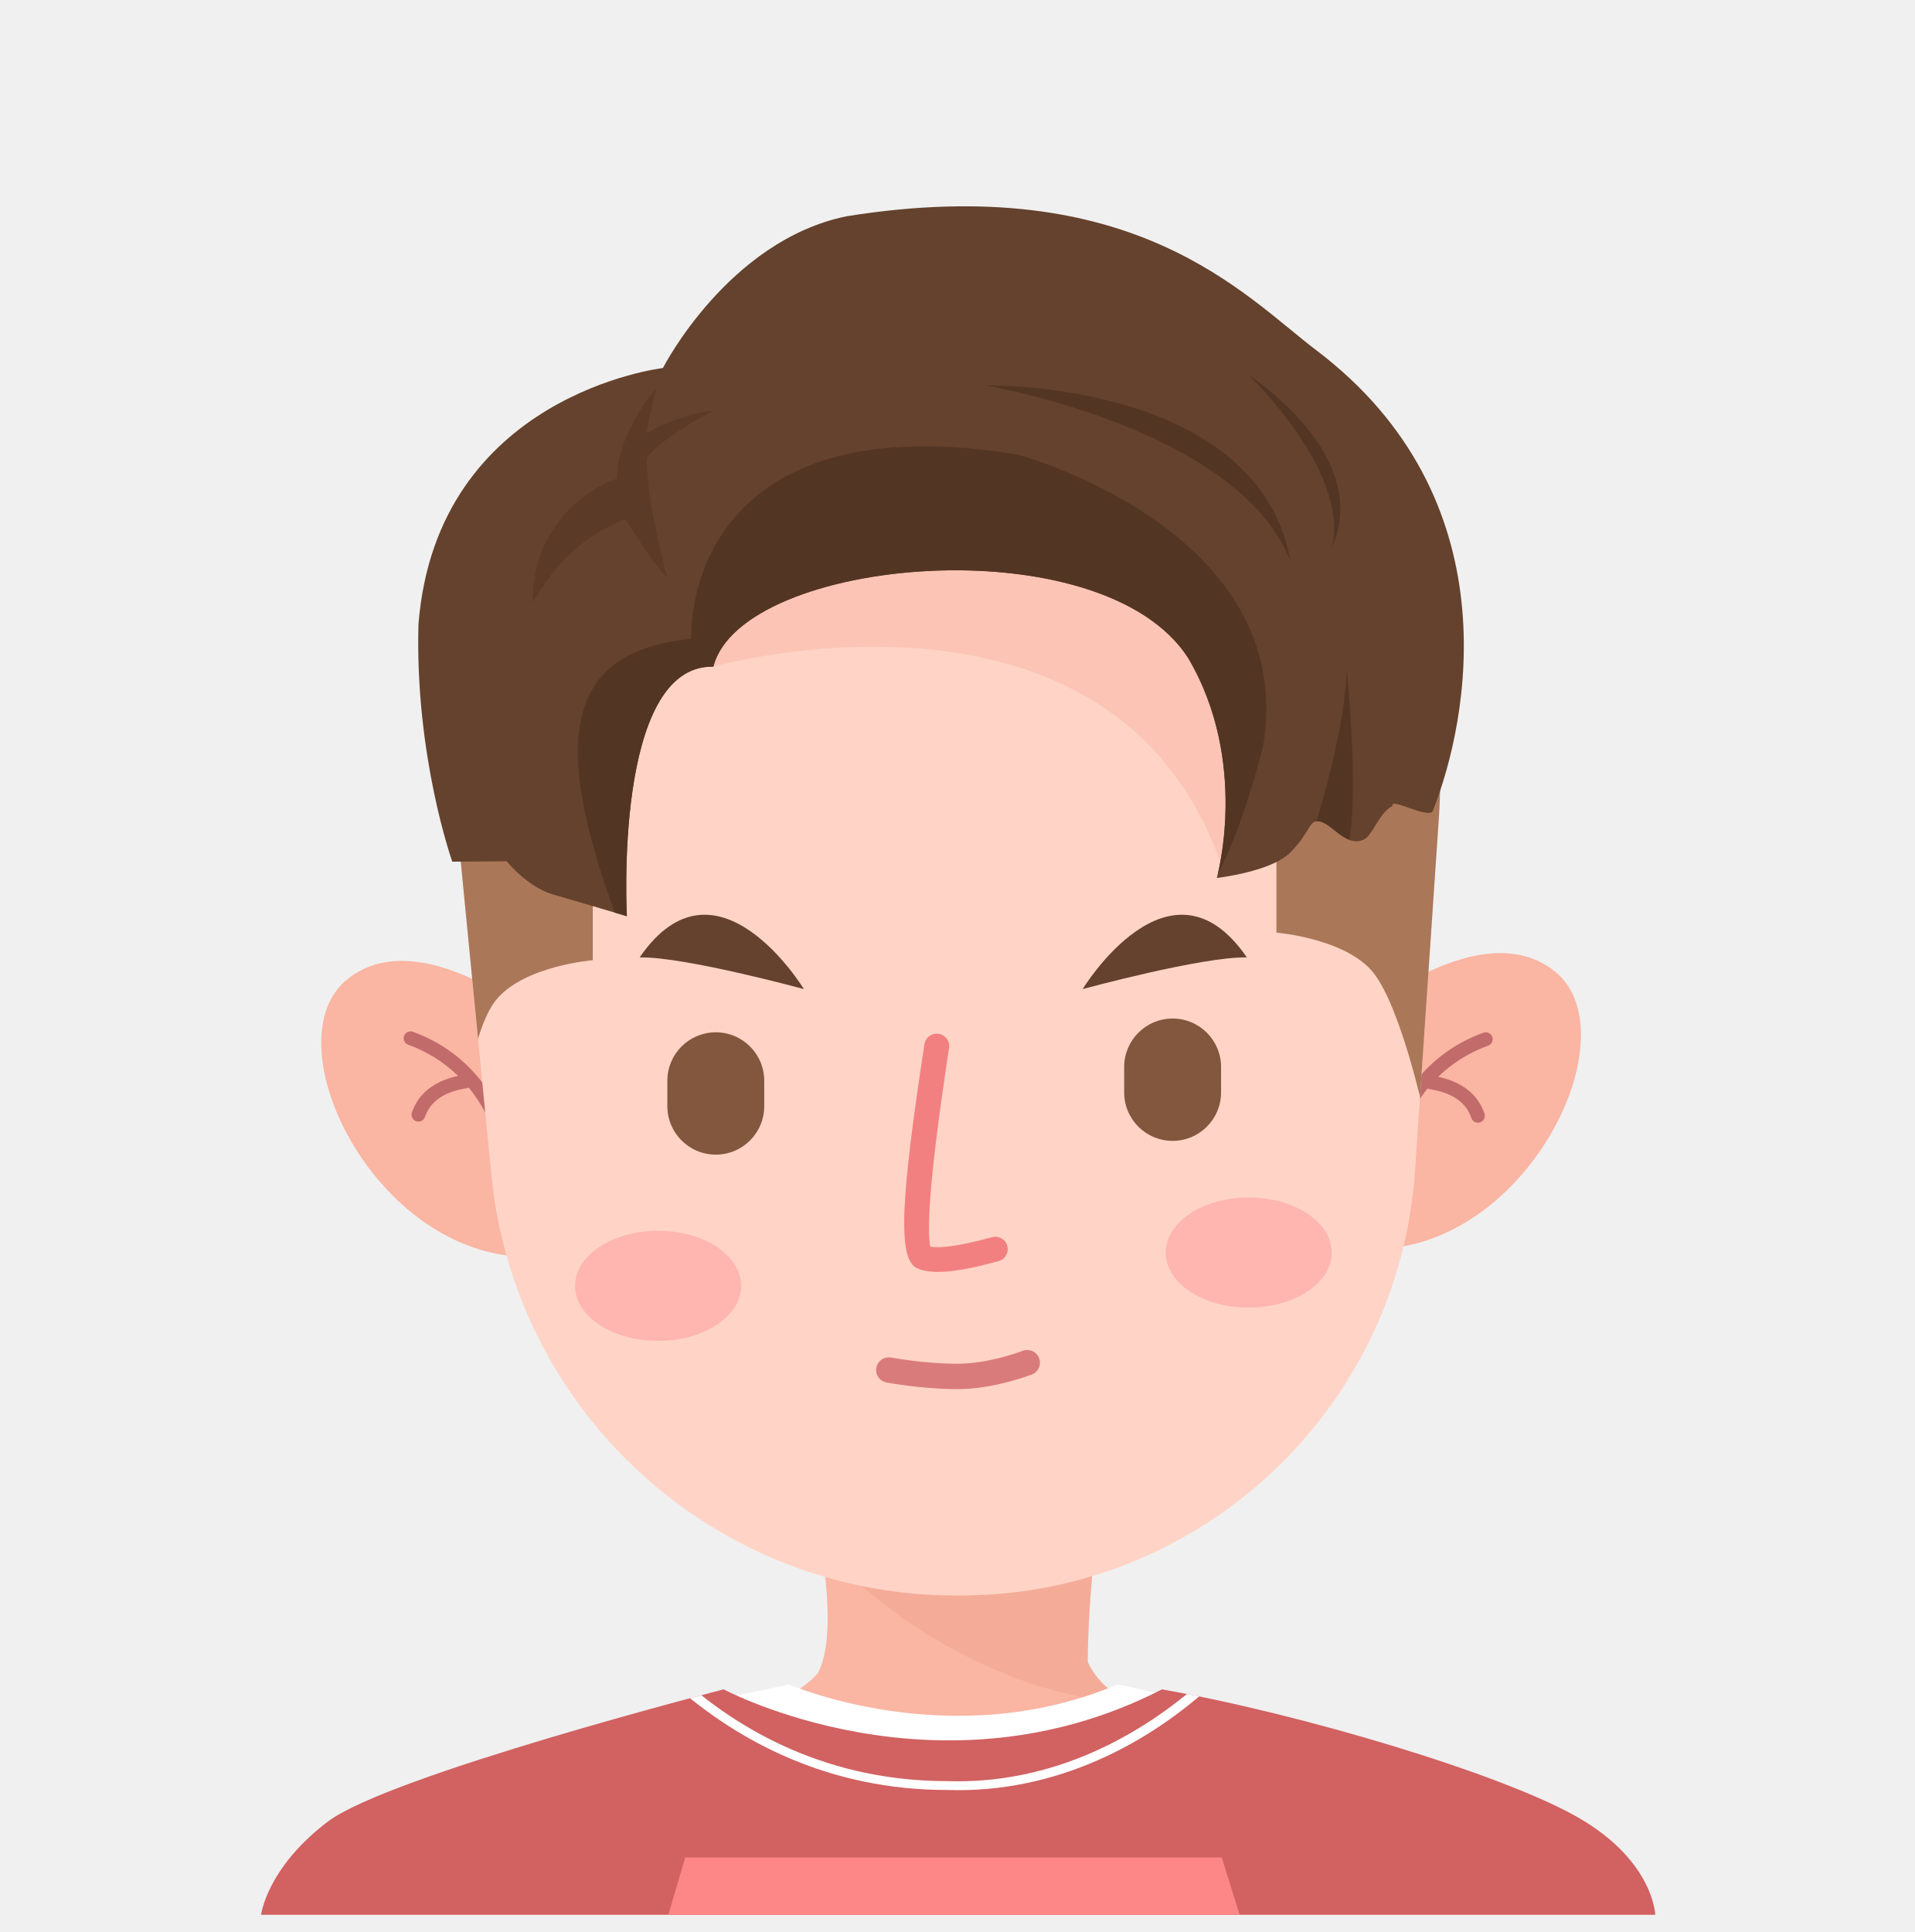
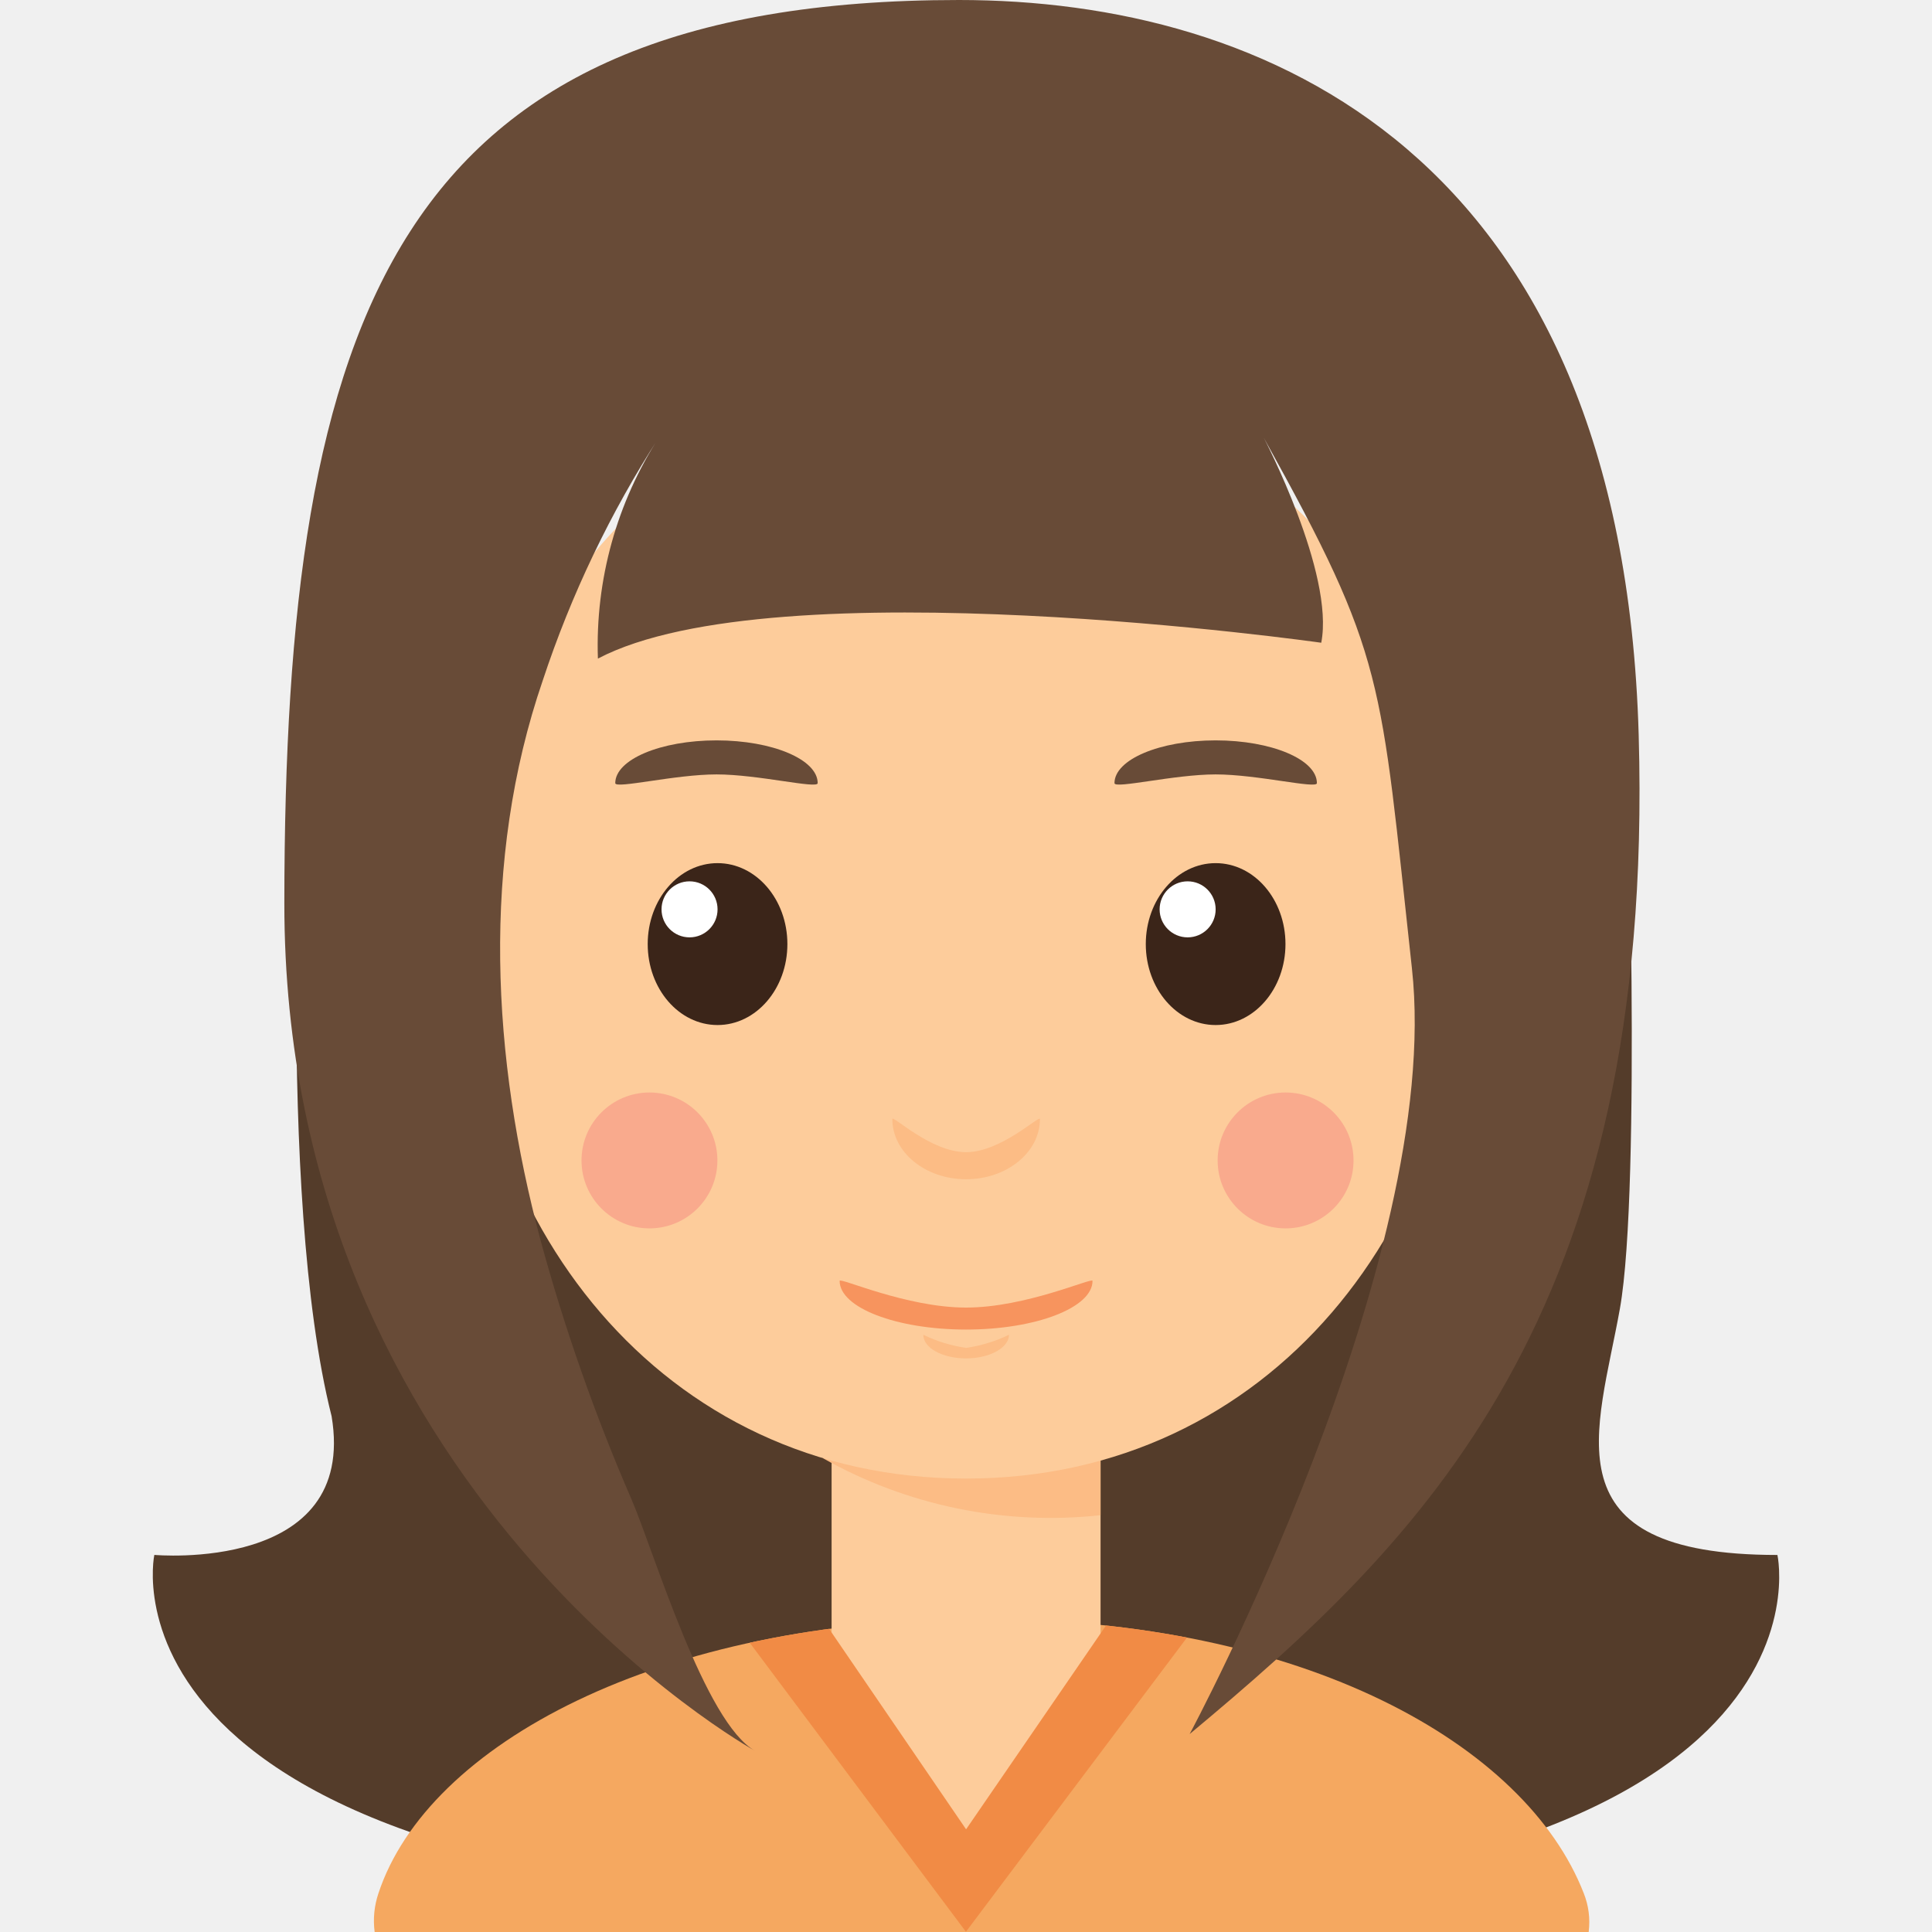
- <svg xmlns="http://www.w3.org/2000/svg" fill="none" viewBox="0 0 110 111" height="111" width="110">
-   <path fill="#FAB5A3" d="M46.505 85.608s1.99 7.648.489 10.514c-1.14 1.332-3.152 1.967-4.746 2.165 4.629 2.088 21.708 2.363 25.458 0-4.148.05-5.213-2.811-5.213-2.811s-.01-4.907.89-9.385c-3.843-2.912-16.878-.483-16.878-.483z" clip-rule="evenodd" fill-rule="evenodd" />
-   <mask height="16" width="26" y="84" x="42" maskUnits="userSpaceOnUse" style="mask-type:alpha" id="a">
-     <path fill="#fff" d="M46.505 85.608s1.99 7.648.489 10.514c-1.14 1.332-3.152 1.967-4.746 2.165 4.629 2.088 21.708 2.363 25.458 0-4.148.05-5.213-2.811-5.213-2.811s-.01-4.907.89-9.385c-3.843-2.912-16.878-.483-16.878-.483z" clip-rule="evenodd" fill-rule="evenodd" />
-   </mask>
-   <g mask="url(#a)">
-     <path fill="#E89A85" d="M47.144 88.823s7.188 8.454 18.209 9.078c8.106 1.427.975-13.398.975-13.398l-19.184 4.32z" clip-rule="evenodd" fill-rule="evenodd" opacity=".349" style="mix-blend-mode:multiply" />
-   </g>
-   <path fill="#fff" d="m40.366 97.829 4.98-1.05s9.275 4.052 18.86 0c-.106-.082 4.556 1.05 4.556 1.05s-5.206 5.007-15.532 4.698c-10.326-.31-12.864-4.698-12.864-4.698z" clip-rule="evenodd" fill-rule="evenodd" />
-   <path fill="#D26161" d="M41.577 97.06s12.356 6.596 25.18 0c7.994 1.402 19.56 4.858 23.913 7.362 4.352 2.503 4.43 5.59 4.43 5.59H15s.318-2.686 3.83-5.351c3.512-2.666 22.747-7.601 22.747-7.601z" clip-rule="evenodd" fill-rule="evenodd" />
-   <mask height="14" width="81" y="97" x="15" maskUnits="userSpaceOnUse" style="mask-type:alpha" id="b">
-     <path fill="#fff" d="M41.577 97.06s12.356 6.596 25.18 0c7.994 1.402 19.56 4.858 23.913 7.362 4.352 2.503 4.43 5.59 4.43 5.59H15s.318-2.686 3.83-5.351c3.512-2.666 22.747-7.601 22.747-7.601z" clip-rule="evenodd" fill-rule="evenodd" />
-   </mask>
-   <g mask="url(#b)">
-     <path fill="#FD8787" d="m39.368 106.719-2.016 6.844 35.25.883-2.407-7.727H39.368z" clip-rule="evenodd" fill-rule="evenodd" />
-     <path fill="#fff" d="M38.776 96.094c3.782 3.514 8.986 6.237 15.644 6.237 6.101.203 11.157-2.642 14.619-5.725l.184-.167.442.346c-3.581 3.287-8.876 6.268-15.257 6.055-6.689 0-11.986-2.715-15.87-6.214l-.207-.189.445-.343z" />
-   </g>
-   <path fill="#FAB5A3" d="M76.995 59.206s7.753-7.037 12.32-3.408c4.568 3.629-1.783 16.522-11.014 15.95-9.23-.573-1.306-12.542-1.306-12.542z" clip-rule="evenodd" fill-rule="evenodd" />
-   <path fill="#C26B6B" d="M85.734 59.568a.398.398 0 0 0-.51-.235c-2.98 1.087-4.977 3.468-5.978 7.1a.398.398 0 0 0 .767.209c.457-1.66 1.127-3.029 2.01-4.11a.41.41 0 0 0 .13.045c1.311.215 2.085.768 2.385 1.667a.398.398 0 0 0 .755-.25c-.372-1.112-1.277-1.824-2.66-2.13a7.919 7.919 0 0 1 2.865-1.788.395.395 0 0 0 .236-.508z" clip-rule="evenodd" fill-rule="evenodd" />
-   <path fill="#FAB5A3" d="M32.294 59.655s-7.754-7.037-12.321-3.408 1.784 16.522 11.014 15.95c9.23-.573 1.307-12.542 1.307-12.542z" clip-rule="evenodd" fill-rule="evenodd" />
-   <path fill="#C26B6B" d="M23.215 59.516a.398.398 0 0 1 .51-.235c2.98 1.087 4.977 3.468 5.978 7.1a.398.398 0 0 1-.767.209c-.458-1.661-1.127-3.03-2.01-4.11a.399.399 0 0 1-.13.045c-1.312.214-2.085.768-2.386 1.667a.398.398 0 0 1-.754-.25c.372-1.113 1.276-1.824 2.66-2.13a7.917 7.917 0 0 0-2.865-1.789.395.395 0 0 1-.236-.507z" clip-rule="evenodd" fill-rule="evenodd" />
-   <path fill="#FFD4C6" d="M26.294 47.675C24.763 31.993 36.43 18.09 52.133 16.8c17.204-1.415 31.706 12.8 30.545 30.022l-1.379 20.433c-.93 13.795-12.43 24.487-26.257 24.411-13.846.077-25.47-10.41-26.816-24.191l-1.932-19.8z" clip-rule="evenodd" fill-rule="evenodd" />
-   <mask height="76" width="57" y="16" x="26" maskUnits="userSpaceOnUse" style="mask-type:alpha" id="c">
-     <path fill="#fff" d="M26.294 47.675C24.763 31.993 36.43 18.09 52.133 16.8c17.204-1.415 31.706 12.8 30.545 30.022l-1.379 20.433c-.93 13.795-12.43 24.487-26.257 24.411-13.846.077-25.47-10.41-26.816-24.191l-1.932-19.8z" clip-rule="evenodd" fill-rule="evenodd" />
-   </mask>
-   <g mask="url(#c)">
-     <ellipse fill="#FFA2A2" ry="3.164" rx="4.772" cy="71.964" cx="71.744" opacity=".625" />
-     <ellipse fill="#FFA2A2" ry="3.164" rx="4.772" cy="73.877" cx="37.811" opacity=".625" />
-     <path fill="#FAB5A3" d="M40.985 38.3S63.9 31.842 70.154 49.642c7.861-3.172 8.595-21.797 8.595-21.797l-27.683-3.6s-7.755 4.896-9.942 8.002c-2.187 3.106-.14 6.053-.14 6.053z" clip-rule="evenodd" fill-rule="evenodd" opacity=".51" />
-     <path fill="#AA7758" d="M73.336 42.554v11.03s3.921.317 5.53 2.256c1.608 1.94 2.96 8.191 2.96 8.191l2.337-23.255-10.827 1.778zm-39.28 1.582v11.03s-3.922.317-5.53 2.256c-1.609 1.94-1.963 7.686-1.963 7.686l-3.334-22.75 10.827 1.778z" clip-rule="evenodd" fill-rule="evenodd" />
-     <path stroke-linecap="round" stroke-width="1.458" stroke="#DA7B7B" d="M51.066 78.712s1.968.37 3.945.37c1.976 0 4.008-.791 4.008-.791" />
-     <rect fill="#83573D" rx="2.784" height="7.029" width="5.567" y="58.518" x="64.587" />
-     <rect fill="#83573D" rx="2.784" height="7.029" width="5.567" y="59.309" x="38.341" />
-     <path fill="#65422D" d="M62.2 56.827s6.868-1.873 9.437-1.82c-4.414-6.43-9.436 1.82-9.436 1.82zm-16.014 0s-6.868-1.873-9.436-1.82c4.414-6.43 9.436 1.82 9.436 1.82z" clip-rule="evenodd" fill-rule="evenodd" />
-     <path fill="#F28080" d="M53.927 59.396c.39.06.66.422.6.81l-.133.877c-.492 3.298-.806 5.863-.943 7.693l-.017.234c-.067.977-.079 1.721-.038 2.222.01.132.025.243.041.33l.012.06.032.007c.496.092 1.531-.034 3.024-.418l.489-.13a.711.711 0 1 1 .383 1.372c-2.337.645-3.849.806-4.698.405-1.146-.542-.898-4.153.432-12.865a.715.715 0 0 1 .726-.605l.09.008z" />
-   </g>
-   <path fill="#65422D" d="M38.086 21.145S25.088 22.652 24.042 35.87c-.208 7.597 1.943 13.636 1.943 13.636l3.126-.023s1.196 1.49 2.68 1.914c1.482.423 4.225 1.243 4.225 1.243s-.791-14.457 4.969-14.34c1.62-6.31 22.353-8.188 27.284-.488 3.529 5.997 1.64 12.63 1.64 12.63s3.135-.355 4.223-1.464c1.09-1.109 1.043-1.72 1.513-1.794.79-.076 1.62 1.566 2.72 1.047.497-.235.844-1.502 1.635-1.93-.123-.498 1.952.714 2.306.327 2.132-5.366 4.515-18.025-6.677-26.503-4.122-3.122-10.459-10.346-26.99-7.7-6.816 1.398-10.553 8.72-10.553 8.72z" clip-rule="evenodd" fill-rule="evenodd" />
-   <mask height="42" width="61" y="11" x="24" maskUnits="userSpaceOnUse" style="mask-type:alpha" id="d">
-     <path fill="#fff" d="M38.086 21.145S25.088 22.652 24.042 35.87c-.208 7.597 1.943 13.636 1.943 13.636l3.126-.023s1.196 1.49 2.68 1.914c1.482.423 4.225 1.243 4.225 1.243s-.791-14.457 4.969-14.34c1.62-6.31 22.353-8.188 27.284-.488 3.529 5.997 1.64 12.63 1.64 12.63s3.135-.355 4.223-1.464c1.09-1.109 1.043-1.72 1.513-1.794.79-.076 1.62 1.566 2.72 1.047.497-.235.844-1.502 1.635-1.93-.123-.498 1.952.714 2.306.327 2.132-5.366 4.515-18.025-6.677-26.503-4.122-3.122-10.459-10.346-26.99-7.7-6.816 1.398-10.553 8.72-10.553 8.72z" clip-rule="evenodd" fill-rule="evenodd" />
-   </mask>
-   <g mask="url(#d)" fill="#533524" clip-rule="evenodd" fill-rule="evenodd">
-     <path d="M75.646 47.184s1.72-5.6 1.72-8.817c.82 8.869 0 10.527 0 10.527l-1.72-1.71zm-3.06-4.404s-2.57 10.809-5.31 9.416L43.15 38.028l-.117 1.094c-1.92 17.6-4.48 22.06-7.68 13.382-3.778-10.278-2.728-15.088 4.343-15.802.095-5.762 4.23-13.027 18.823-10.57 0 0 16.057 4.333 14.067 16.649z" />
-     <path d="M37.708 22.29s-2.27 2.63-2.27 5.206c-2.079.764-4.837 2.95-4.837 7.13 2.264-3.98 5.353-4.773 5.353-4.773s1.504 2.48 2.386 3.356c-.55-2.101-1.133-4.636-1.181-6.784-.012-.522 2.456-2.15 3.739-2.767.007-.218-2.613.47-3.74 1.244.044-.587.55-2.612.55-2.612z" opacity=".571" />
-     <path d="M56.633 22.146s14.596 2.46 17.527 10.149C72.28 21.81 56.633 22.146 56.633 22.146zm15.094-.604s5.835 5.531 4.802 9.892c2.364-5.306-4.802-9.892-4.802-9.892z" />
+ <svg xmlns="http://www.w3.org/2000/svg" width="120" height="120" viewBox="0 0 120 120">
+   <defs>
+     <clipPath id="clip-path">
+       <path id="矩形_4" data-name="矩形 4" transform="translate(212 219)" style="stroke:#707070;fill:#fff" d="M0 0h120v120H0z" />
+     </clipPath>
+     <clipPath id="clip-path-2">
+       <path id="路径_192" data-name="路径 192" d="M89.172 119.985a4.83 4.83 0 0 0-.308-2.393c-3.6-9.248-17.374-17.036-37.4-17.036S17.043 108.366 14 117.6a5.329 5.329 0 0 0-.235 2.4h75.41z" style="fill:none" />
+     </clipPath>
+     <style>.cls-10{fill:#fff}.cls-6{fill:#fdcc9b}.cls-7{fill:#fcbc85}.cls-8{fill:#684b37}.cls-9{fill:#3b2519}.cls-12{fill:#f9aa8d}</style>
+   </defs>
+   <g id="女_26" data-name="女 26" transform="translate(-212 -219)">
+     <g id="蒙版组_14" data-name="蒙版组 14" style="clip-path:url(#clip-path)">
+       <g id="图层_2" data-name="图层 2" transform="translate(221.505 219)">
+         <g id="图层_1" data-name="图层 1">
+           <path id="路径_181" data-name="路径 181" d="M9.329 46.344h82.207s.932 27.319-.426 34.938-4.639 15.3 9.784 15.3c0 0 4.837 21.807-49.434 21.807C-4.609 118.385.081 96.578.081 96.578s12.647 1.152 11.01-8.617C7.582 74.089 9.329 46.344 9.329 46.344z" style="fill:#543c2a" />
+           <path id="路径_182" data-name="路径 182" d="M89.172 119.985a4.83 4.83 0 0 0-.308-2.393c-3.6-9.248-17.374-17.036-37.4-17.036S17.043 108.366 14 117.6a5.329 5.329 0 0 0-.235 2.4h75.41z" style="fill:#f5a860" />
+           <path id="路径_183" data-name="路径 183" class="cls-6" d="M42.153 75.476h16.7v30.013a8.133 8.133 0 0 1-8.133 8.133h-.44a8.133 8.133 0 0 1-8.133-8.133V75.476z" />
+           <path id="路径_184" data-name="路径 184" class="cls-7" d="m41.588 90.56 17.263-.294v3.846a28.78 28.78 0 0 1-17.263-3.552z" />
+           <path id="路径_185" data-name="路径 185" class="cls-6" d="M81.73 57.17c0 18.746-12.309 34.666-31.231 34.666S19.275 75.917 19.275 57.17 33.257 23.238 50.5 23.238 81.73 38.432 81.73 57.17z" />
+           <path id="路径_186" data-name="路径 186" class="cls-8" d="M35 48.1c2.576 0 6.283.917 6.283.543 0-1.468-2.811-2.657-6.283-2.657s-6.29 1.189-6.29 2.657c.004.373 3.71-.543 6.29-.543z" />
+           <path id="路径_187" data-name="路径 187" class="cls-8" d="M66 48.1c2.584 0 6.29.917 6.29.543 0-1.468-2.819-2.657-6.29-2.657s-6.283 1.189-6.283 2.657c0 .373 3.707-.543 6.283-.543z" />
+           <ellipse id="椭圆_63" data-name="椭圆 63" class="cls-9" cx="4.338" cy="5.028" rx="4.338" ry="5.028" transform="translate(30.725 53.611)" />
+           <circle id="椭圆_64" data-name="椭圆 64" class="cls-10" cx="1.74" cy="1.74" r="1.74" transform="translate(31.584 54.741)" />
+           <ellipse id="椭圆_65" data-name="椭圆 65" class="cls-9" cx="4.338" cy="5.028" rx="4.338" ry="5.028" transform="translate(61.662 53.611)" />
+           <circle id="椭圆_66" data-name="椭圆 66" class="cls-10" cx="1.74" cy="1.74" r="1.74" transform="translate(62.521 54.741)" />
+           <path id="路径_188" data-name="路径 188" class="cls-7" d="M50.5 71.564c-2.2 0-4.58-2.341-4.58-2.055 0 2.063 2.048 3.736 4.58 3.736s4.587-1.674 4.587-3.736c-.001-.286-2.409 2.055-4.587 2.055z" />
+           <path id="路径_189" data-name="路径 189" class="cls-7" d="M50.5 83.719a9.012 9.012 0 0 1-2.657-.815c0 .822 1.189 1.468 2.657 1.468s2.664-.661 2.664-1.468a9.009 9.009 0 0 1-2.664.815z" />
+           <path id="路径_190" data-name="路径 190" d="M50.5 81.216c-3.721 0-7.854-1.894-7.854-1.659 0 1.666 3.523 3.024 7.854 3.024s7.854-1.358 7.854-3.024c-.002-.235-4.127 1.659-7.854 1.659z" style="fill:#f7945e" />
+           <circle id="椭圆_67" data-name="椭圆 67" class="cls-12" cx="4.22" cy="4.22" r="4.22" transform="translate(26.614 67.857)" />
+           <circle id="椭圆_68" data-name="椭圆 68" class="cls-12" cx="4.22" cy="4.22" r="4.22" transform="translate(66.125 67.857)" />
+           <g id="组_10" data-name="组 10" style="clip-path:url(#clip-path-2)">
+             <path id="路径_191" data-name="路径 191" d="M34.938 75.476 33.47 97.232l17.021 22.754 17.095-22.754-1.468-21.756zm26.717 21.9L50.5 113.622 39.4 97.378V81.847h22.255z" style="fill:#f18b45" />
+           </g>
+           <path id="路径_193" data-name="路径 193" class="cls-8" d="M50.058 0C69 0 91.242 9.461 92.277 45.647s-13.593 50.139-27.891 62.059c0 0 15.8-29.4 13.806-47.563S76.6 40.905 69 27.209c0 0 4.4 8.412 3.56 12.713 0 0-33.874-4.822-44.928.984A23.833 23.833 0 0 1 31.466 27.1a66.235 66.235 0 0 0-7.259 15.164c-3.853 11.223-3.156 23.488-.132 34.791a118.778 118.778 0 0 0 5.652 16.089c1.409 3.288 4.543 13.88 7.678 15.612 0 0-29.272-16.148-29.249-52.671S15.054 0 50.058 0z" />
+         </g>
+       </g>
+     </g>
  </g>
</svg>
